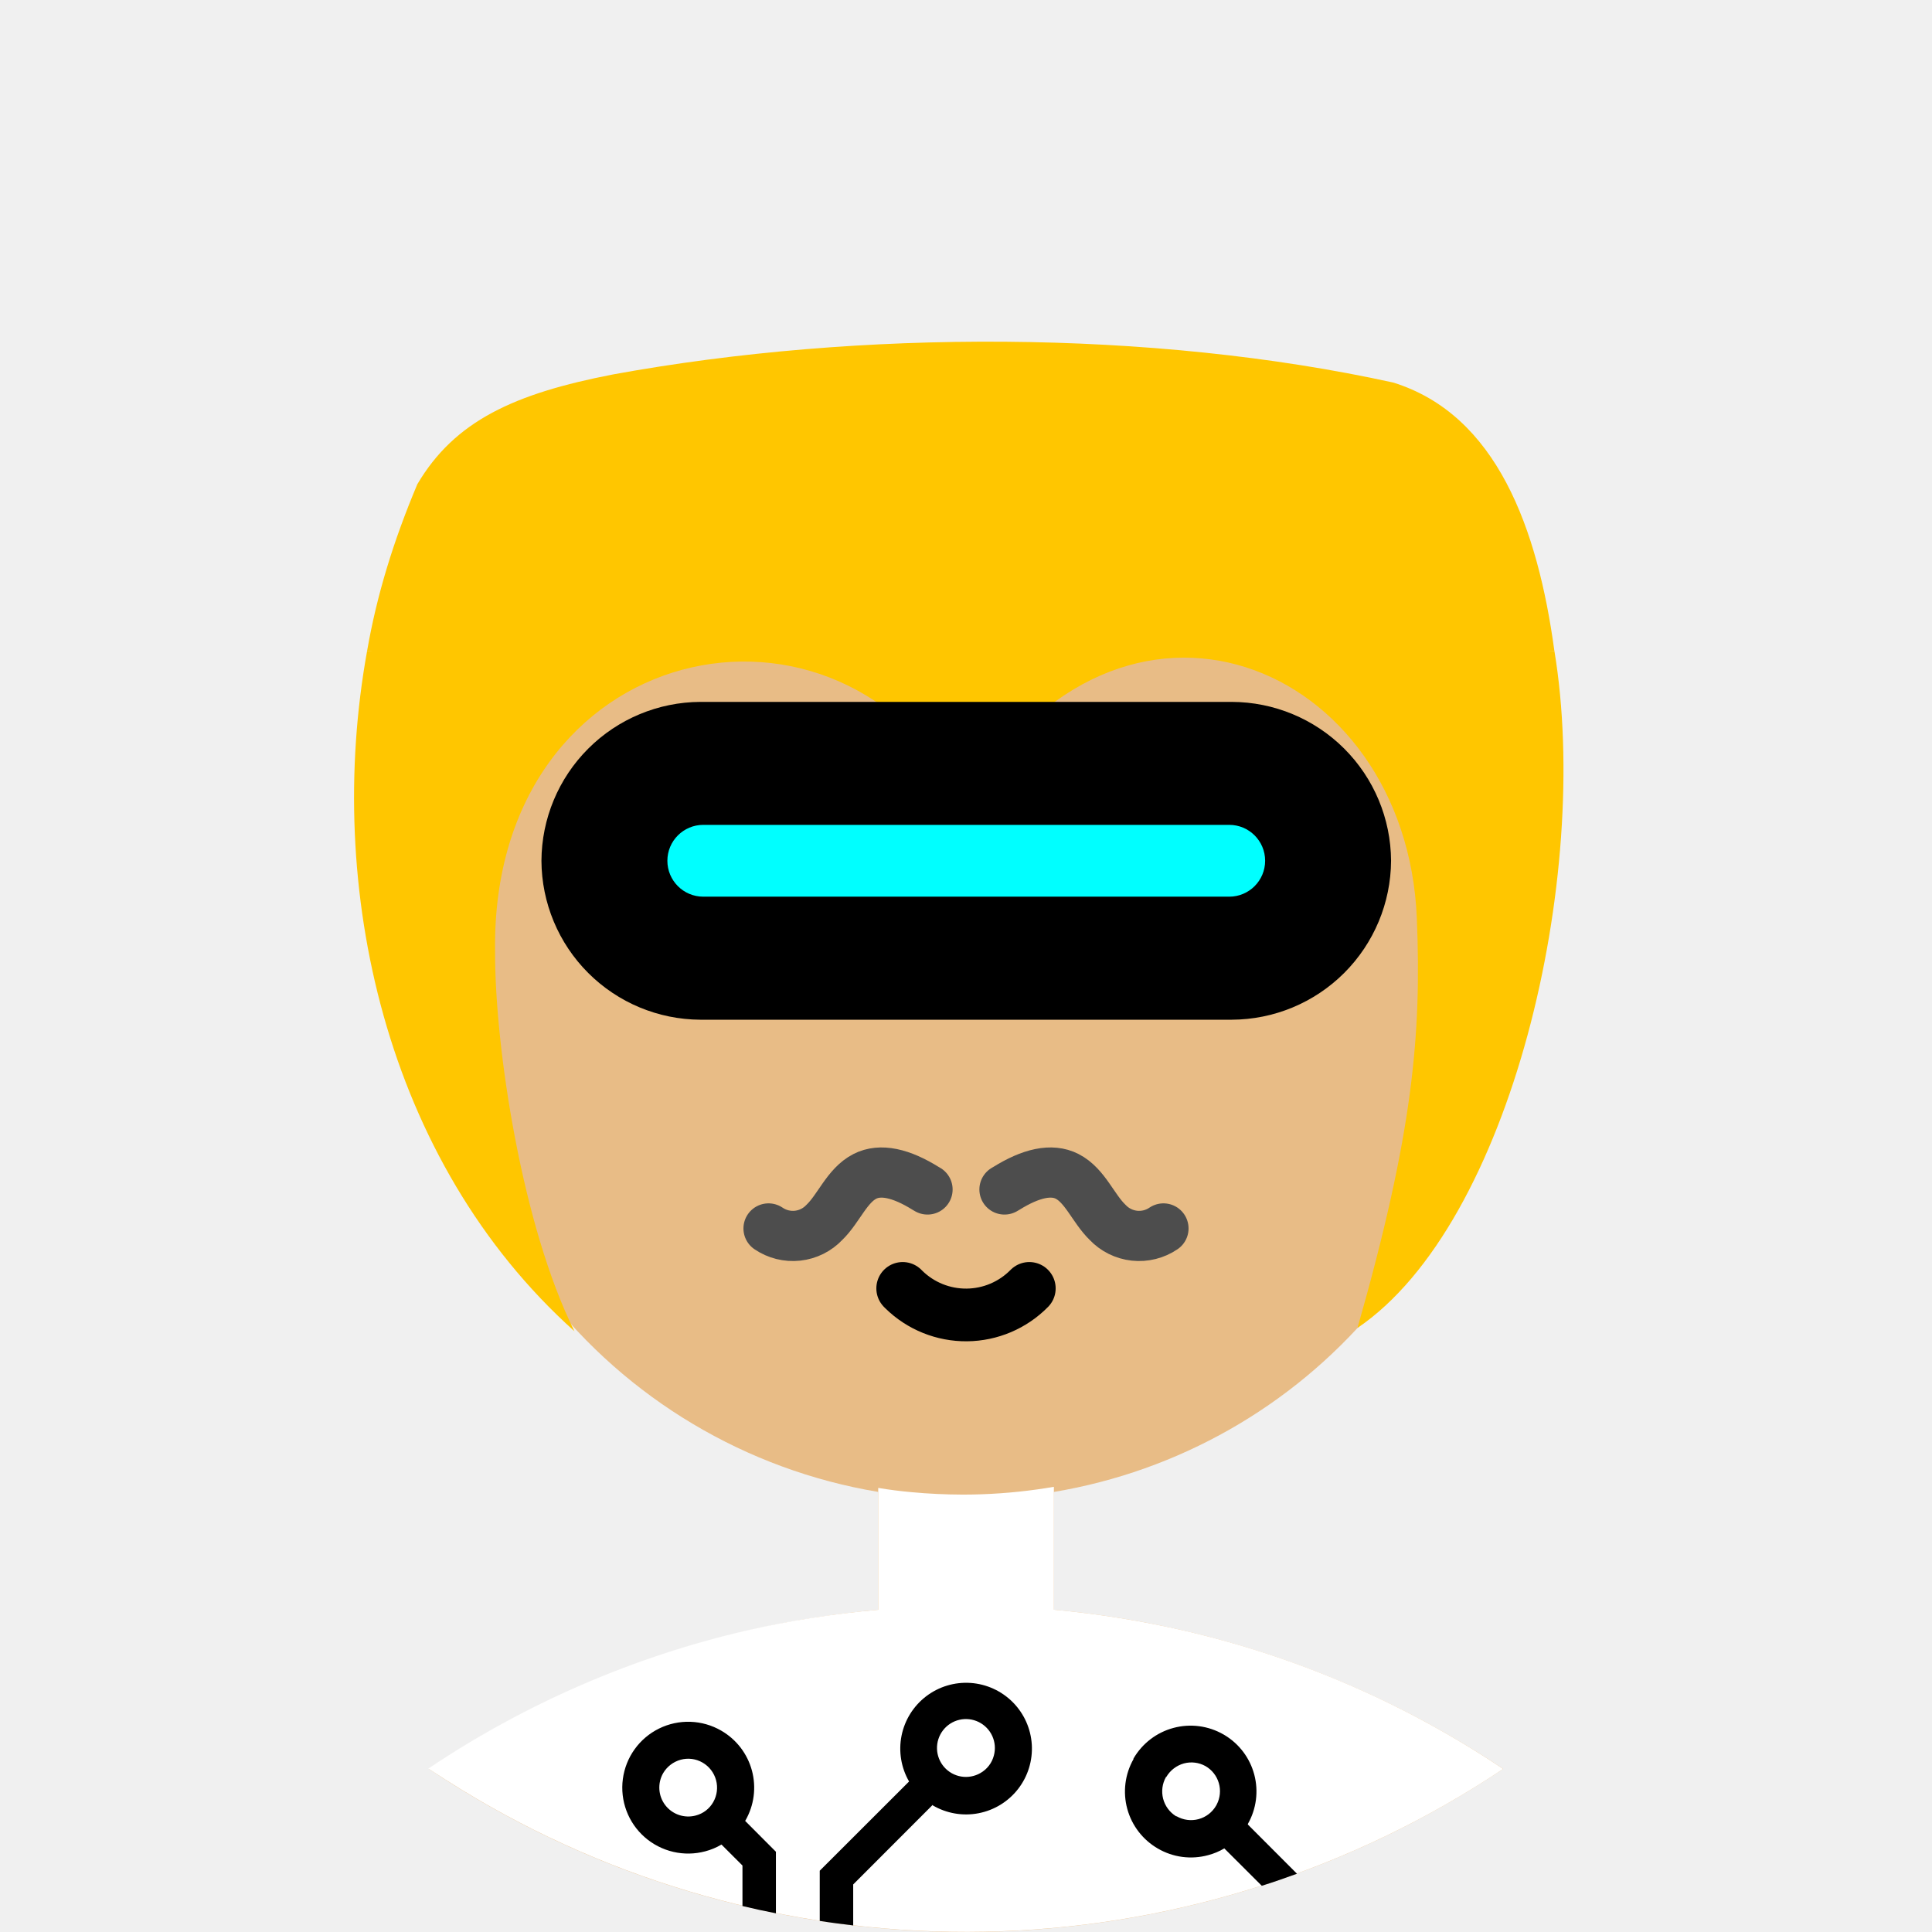
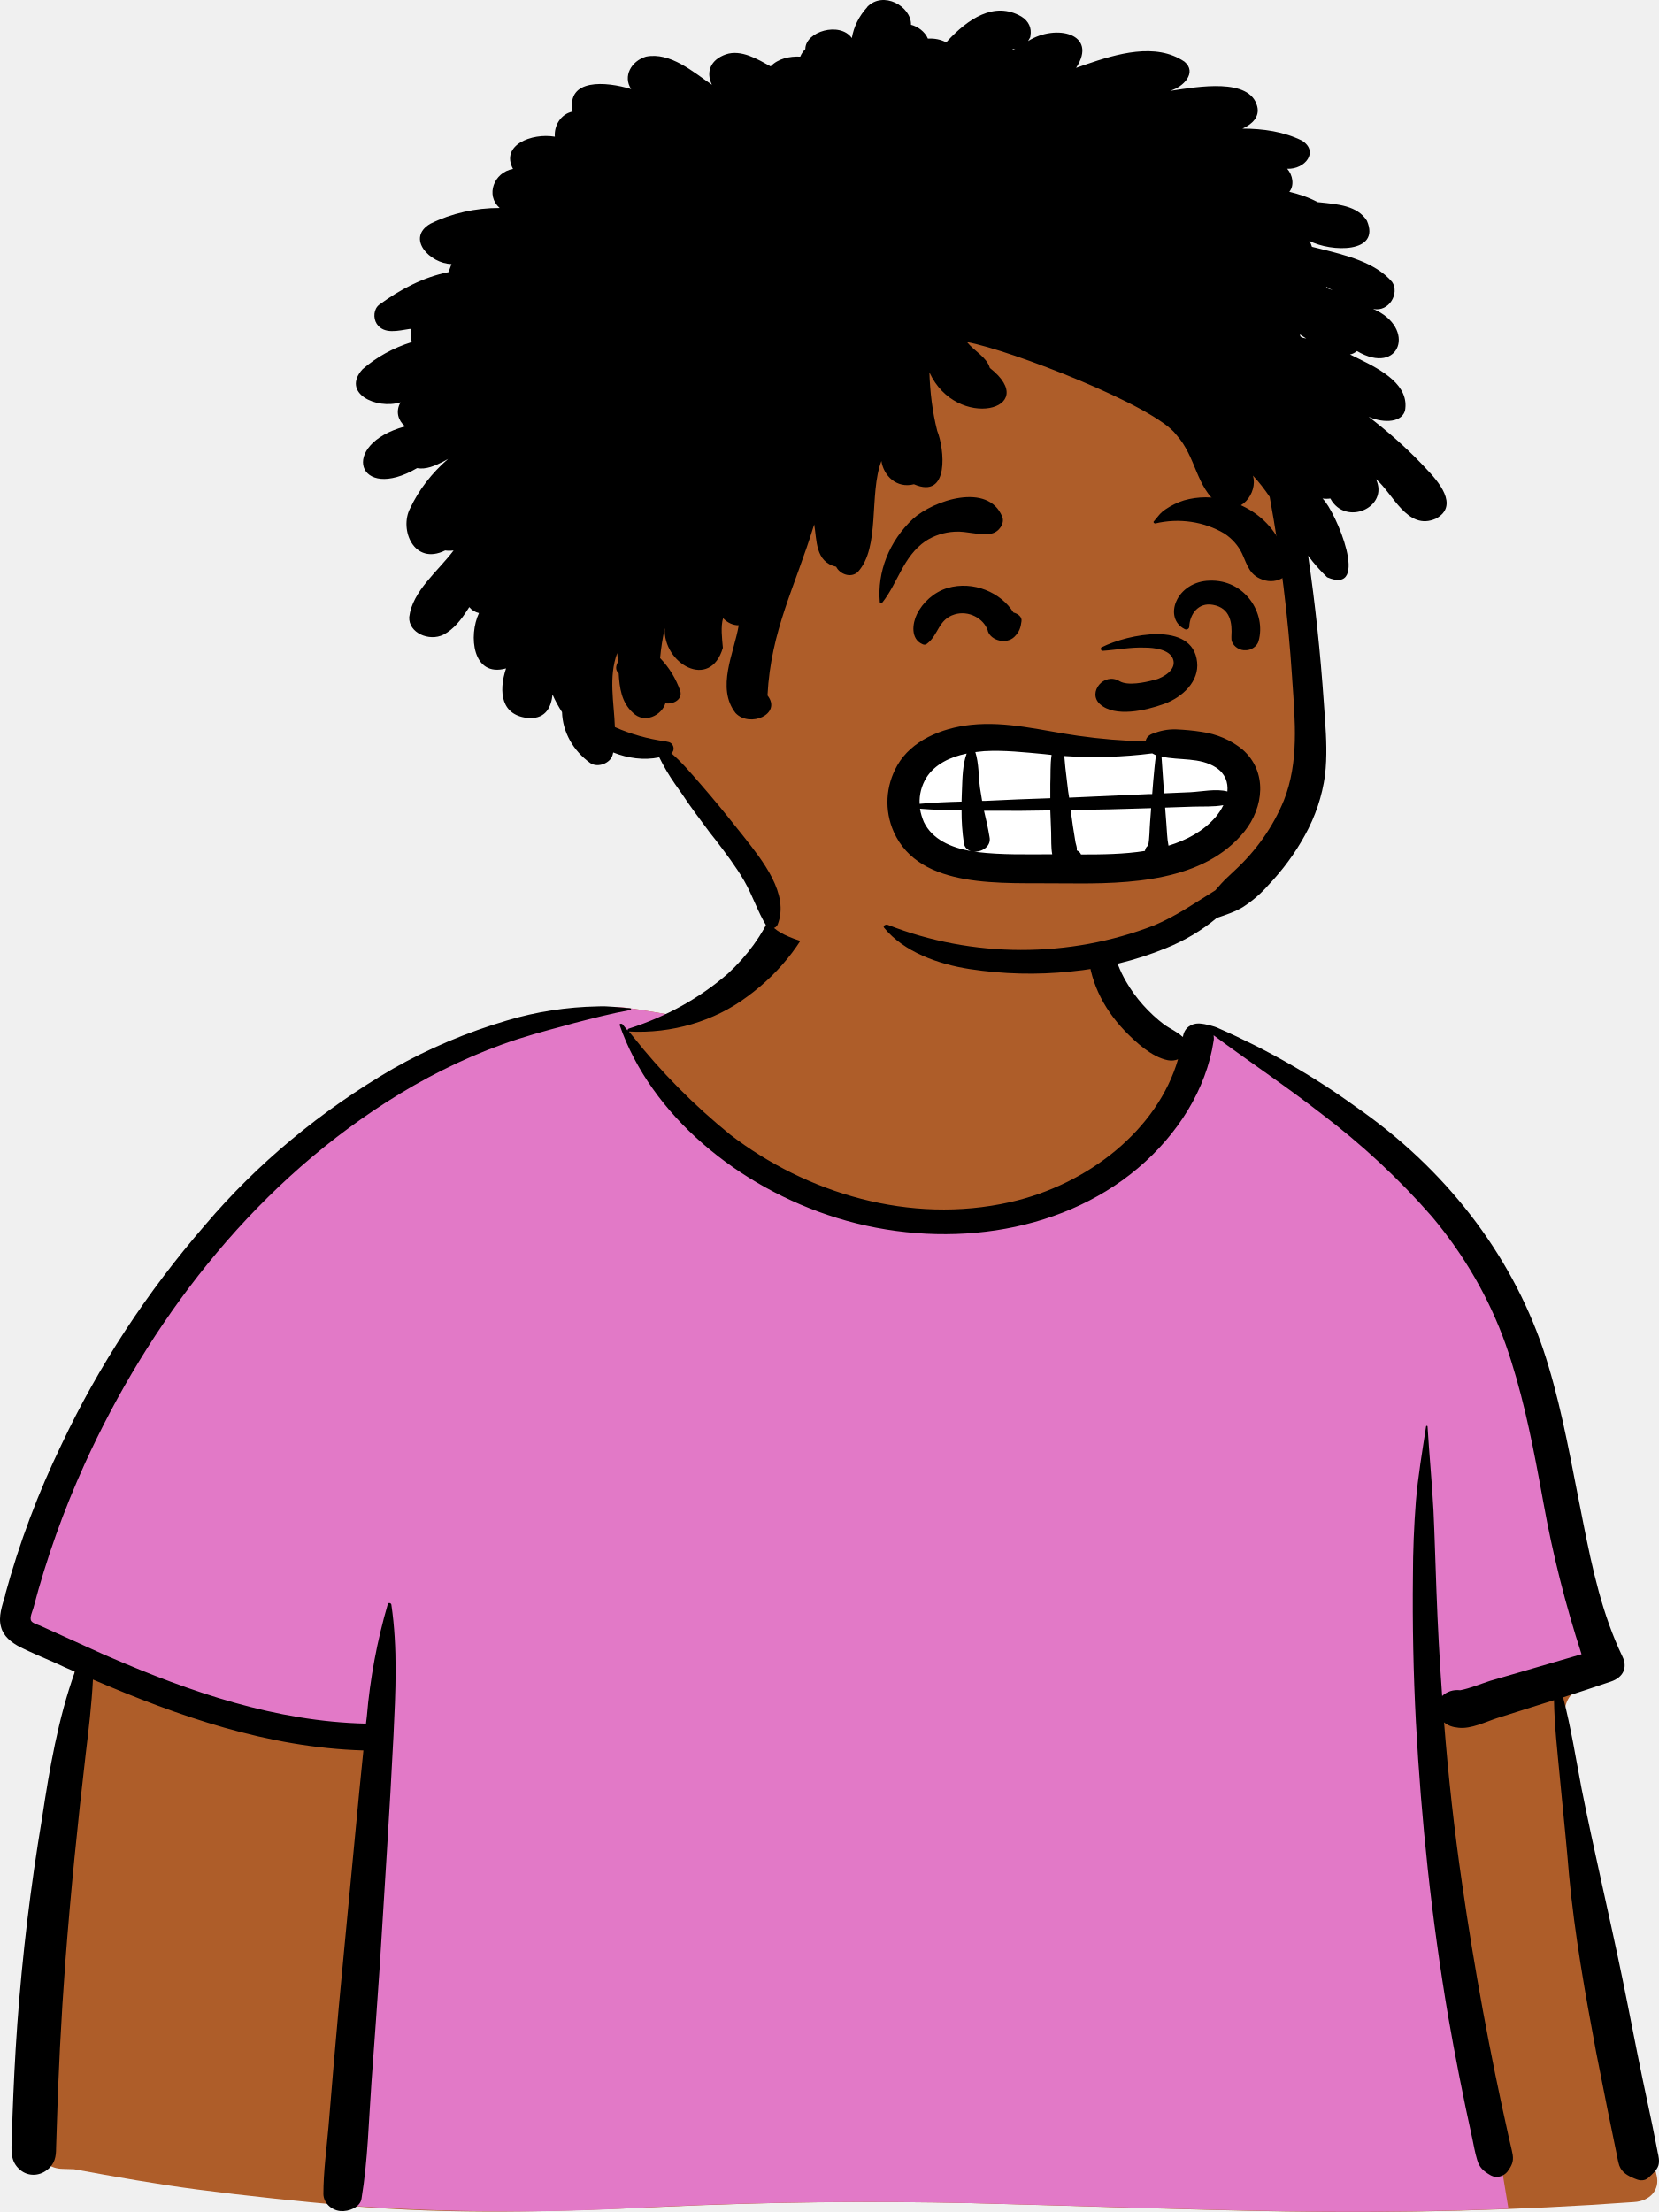
- <svg xmlns="http://www.w3.org/2000/svg" width="231" height="231" viewBox="0 0 231 231" fill="none">
-   <g clip-path="url(#clip0_252_27)">
-     <path d="M115.5 51.75C99.504 51.749 84.092 57.762 72.322 68.595C60.553 79.428 53.286 94.29 51.964 110.232C50.642 126.174 55.362 142.03 65.186 154.653C75.011 167.277 89.222 175.746 105 178.38V192.47C85.782 194.224 67.31 200.766 51.271 211.497C70.278 224.215 92.632 231.003 115.501 231.003C138.37 231.003 160.724 224.215 179.731 211.497C163.692 200.765 145.22 194.223 126.002 192.468V178.384C140.883 175.899 154.401 168.217 164.151 156.703C173.902 145.189 179.252 130.59 179.252 115.503C179.252 98.613 172.549 82.413 160.615 70.46C148.682 58.508 132.492 51.779 115.602 51.753C115.569 51.753 115.536 51.753 115.502 51.753L115.5 51.75Z" fill="#E8BC86" />
-     <path d="M141.74 195.003C155.268 198.151 168.113 203.724 179.652 211.453L179.722 211.503C178.552 212.293 177.362 213.053 176.162 213.793C157.989 224.999 137.067 230.95 115.717 230.987C94.367 231.024 73.424 225.146 55.212 214.003C53.879 213.183 52.545 212.337 51.212 211.463C62.774 203.704 75.651 198.113 89.214 194.963C94.414 193.772 99.69 192.94 105.005 192.473V177.903C106.325 178.123 107.655 178.293 109.005 178.413C111.005 178.603 113.005 178.693 115.125 178.703C118.096 178.702 121.063 178.495 124.006 178.083C124.676 177.993 125.346 177.883 126.006 177.773V192.463C131.304 192.954 136.563 193.803 141.747 195.003H141.74Z" fill="white" />
-     <path d="M79.292 212.004C78.951 212.596 78.793 213.276 78.838 213.959C78.883 214.641 79.129 215.294 79.545 215.837C79.962 216.379 80.529 216.786 81.176 217.006C81.824 217.226 82.522 217.25 83.182 217.074C83.623 216.96 84.036 216.759 84.397 216.483C84.757 216.206 85.059 215.859 85.282 215.464C85.735 214.667 85.855 213.724 85.615 212.84C85.375 211.956 84.796 211.202 84.002 210.744C83.61 210.516 83.176 210.369 82.726 210.31C82.277 210.252 81.82 210.284 81.382 210.404C80.504 210.646 79.755 211.219 79.292 212.004ZM139.414 212.464C138.967 213.251 138.843 214.181 139.068 215.058C139.294 215.935 139.852 216.69 140.624 217.164H140.684C141.479 217.62 142.422 217.743 143.307 217.505C144.192 217.267 144.946 216.687 145.404 215.894L145.474 215.764C145.888 214.972 145.979 214.051 145.729 213.194C145.48 212.337 144.908 211.609 144.134 211.164C143.349 210.726 142.423 210.611 141.554 210.844C140.672 211.088 139.919 211.665 139.454 212.454L139.414 212.464ZM149.215 218.164L155.075 224.034C153.685 224.534 152.285 225.034 150.865 225.474L146.384 221.004C145.779 221.363 145.126 221.636 144.444 221.814C143.442 222.087 142.395 222.157 141.365 222.022C140.335 221.886 139.342 221.547 138.444 221.024C136.646 219.987 135.33 218.282 134.783 216.28C134.237 214.278 134.503 212.14 135.524 210.334V210.264C136.572 208.455 138.294 207.136 140.313 206.596C142.332 206.056 144.483 206.339 146.294 207.384L146.414 207.454C148.173 208.509 149.45 210.211 149.971 212.196C150.492 214.18 150.217 216.289 149.204 218.074V218.144L149.215 218.164ZM111.514 215.804L102.013 225.314V230.214C100.663 230.054 99.333 229.884 98.013 229.674V223.674L98.593 223.094L108.693 213.004C107.738 211.348 107.419 209.401 107.794 207.527C108.17 205.653 109.215 203.98 110.733 202.819C112.252 201.659 114.141 201.091 116.048 201.221C117.955 201.352 119.749 202.172 121.096 203.528C122.443 204.884 123.25 206.684 123.367 208.592C123.484 210.499 122.903 212.384 121.732 213.895C120.561 215.405 118.88 216.438 117.003 216.8C115.127 217.163 113.182 216.83 111.533 215.864L111.514 215.804ZM118.834 209.894C119.041 209.12 118.974 208.299 118.643 207.57C118.312 206.841 117.739 206.249 117.021 205.895C116.303 205.541 115.484 205.447 114.705 205.629C113.925 205.811 113.233 206.258 112.746 206.893C112.258 207.529 112.007 208.313 112.033 209.113C112.06 209.913 112.363 210.68 112.891 211.281C113.42 211.883 114.14 212.283 114.93 212.413C115.72 212.542 116.531 212.394 117.224 211.994C117.62 211.77 117.966 211.469 118.243 211.108C118.519 210.747 118.72 210.334 118.834 209.894ZM89.093 217.714L92.183 220.814L92.773 221.404V228.764C91.433 228.504 90.093 228.214 88.773 227.894V223.054L86.263 220.544C85.657 220.903 85.004 221.176 84.323 221.354C83.07 221.689 81.755 221.711 80.492 221.416C79.23 221.122 78.059 220.52 77.085 219.665C76.11 218.81 75.362 217.728 74.906 216.514C74.45 215.301 74.3 213.993 74.471 212.708C74.641 211.423 75.125 210.2 75.881 209.147C76.637 208.094 77.641 207.243 78.805 206.671C79.968 206.099 81.255 205.823 82.55 205.867C83.846 205.911 85.111 206.274 86.233 206.924C87.128 207.44 87.914 208.127 88.544 208.946C89.174 209.766 89.636 210.702 89.905 211.7C90.173 212.698 90.242 213.74 90.108 214.765C89.974 215.79 89.639 216.778 89.123 217.674L89.093 217.714Z" fill="black" />
-     <path d="M43.891 77.837C38.779 106.074 46.026 138.841 68.683 159.169C62.447 146.666 59.147 125.221 59.194 113.711C58.692 76.238 100.633 67.376 115.343 96.097C134.143 64.897 168.168 79.225 169.405 109.811C169.966 123.655 168.97 135.409 162.309 158.777C180.681 146.307 190.321 104.818 185.854 77.836C138.368 75.581 91.023 75.263 43.894 77.836L43.891 77.837Z" fill="#FFC600" />
-     <path d="M73.292 44.771C61.504 47.052 54.369 50.315 49.898 57.897C47.049 64.655 45.052 71.135 43.891 77.836H185.851C183.873 63.26 178.983 49.588 166.574 45.738C137.74 39.407 102.8 39.382 73.289 44.77L73.292 44.771Z" fill="#FFC600" />
-     <path d="M83.739 83.922H147.272C152.312 83.935 157.142 85.939 160.711 89.498C164.279 93.057 166.296 97.882 166.323 102.922C166.294 107.961 164.276 112.784 160.708 116.343C157.14 119.901 152.311 121.906 147.272 121.922H83.739C78.707 121.898 73.888 119.889 70.329 116.331C66.771 112.773 64.761 107.954 64.738 102.922C64.761 97.89 66.771 93.071 70.329 89.513C73.888 85.955 78.707 83.945 83.739 83.922Z" fill="black" />
-     <path d="M146.973 98.625H84.088C81.717 98.625 79.795 100.547 79.795 102.918V102.918C79.795 105.289 81.717 107.211 84.088 107.211H146.973C149.344 107.211 151.266 105.289 151.266 102.918V102.918C151.266 100.547 149.344 98.625 146.973 98.625Z" fill="#00FFFF" />
-     <path d="M123.07 154.047C121.099 156.054 118.412 157.196 115.599 157.222C112.786 157.249 110.078 156.157 108.07 154.187L107.93 154.047" stroke="black" stroke-width="6.3" stroke-linecap="round" stroke-linejoin="round" />
-     <path d="M120.1 142.22L120.29 142.11C123.29 140.24 125.74 139.71 127.59 140.65C129.74 141.75 130.71 144.49 132.43 146.15C133.275 147.046 134.412 147.612 135.636 147.746C136.86 147.879 138.092 147.573 139.11 146.88M110.9 142.22L110.71 142.11C107.71 140.24 105.26 139.71 103.41 140.65C101.26 141.75 100.29 144.49 98.57 146.15C97.725 147.046 96.589 147.612 95.365 147.746C94.14 147.879 92.909 147.573 91.89 146.88" stroke="#4D4D4D" stroke-width="6" stroke-linecap="round" stroke-linejoin="round" />
-   </g>
-   <defs>
-     <clipPath id="clip0_252_27">
-       <rect width="231" height="231" fill="white" />
-     </clipPath>
-   </defs>
+ <svg xmlns="http://www.w3.org/2000/svg" width="150" height="200" viewBox="0 0 150 200" fill="none">
+   <path fill-rule="evenodd" clip-rule="evenodd" d="M144.643 173.987C143.507 168.298 142.511 162.588 141.655 156.86C141.464 155.554 141.176 154.079 142.172 153.129C143.57 151.772 144.853 150.619 145.007 148.686C145.16 146.872 144.47 144.888 144.049 143.124C143.116 139.428 142.011 135.767 140.736 132.152C139.472 128.472 138.074 124.826 136.657 121.197C135.335 117.806 134.071 114.363 132.348 111.107C129.092 104.918 123.538 100.339 116.721 97.27C114.997 96.507 111.55 93.793 109.769 93.2C108.141 92.623 108.141 94.268 106.532 93.641C105.249 93.149 104.043 92.504 103.334 91.402C102.568 90.215 100.595 88.536 100.289 87.163C99.657 84.212 100.346 81.702 97.991 79.481C95.823 77.536 93.104 76.142 90.12 75.445C83.666 73.868 75.086 74.97 71.199 80.278C69.341 82.805 68.709 85.874 66.181 87.926C63.998 89.74 64.496 90.978 61.661 91.894C61.489 91.945 57.142 91.131 56.989 91.182C53.886 90.588 50.918 92.233 48.083 93.183C43.849 94.615 39.803 96.451 36.018 98.66C28.413 103.146 21.777 108.804 16.427 115.364C9.678 123.581 4.716 132.84 1.796 142.666C1.47 143.751 1.125 144.871 1.508 145.956C1.834 146.855 2.542 147.516 3.385 148.059C4.534 148.788 6.832 149.246 6.775 150.721C6.756 151.84 6.315 153.01 6.104 154.113C5.856 155.418 5.664 156.741 5.453 158.047C4.534 164.05 3.806 170.087 3.481 176.124C3.059 182.109 3.027 188.111 3.385 194.1C3.404 194.49 3.538 194.863 3.768 195.151C3.577 195.219 3.538 195.558 3.787 195.609L4.304 195.694C4.692 195.951 5.161 196.093 5.645 196.101L6.698 196.134C10.394 196.813 14.091 197.474 17.825 197.966C22.383 198.559 26.941 199.034 31.518 199.441C40.94 200.255 50.286 199.984 59.689 199.543C69.09 199.103 78.507 198.99 87.918 199.204C97.34 199.441 106.762 199.797 116.184 199.95C126.717 200.12 137.25 199.865 147.745 199.102C149.181 199.017 150.082 198 149.794 196.728C148.09 189.148 146.156 181.618 144.624 174.004L144.643 173.987Z" fill="#AE5D29" />
+   <path fill-rule="evenodd" clip-rule="evenodd" d="M48.064 93.183L48.294 93.115C51.071 92.148 53.963 90.605 56.989 91.182C57.084 91.148 59.057 91.504 60.417 91.724L59.133 92.911L56.874 93.267C64.668 104.646 73.88 110.344 84.509 110.344C95.137 110.344 103.219 104.646 108.715 93.267L109.481 93.098C109.558 93.098 109.673 93.132 109.769 93.166C111.55 93.776 115.016 96.49 116.721 97.253C123.538 100.305 129.073 104.884 132.348 111.09C134.014 114.244 135.259 117.534 136.523 120.841L136.657 121.18C138.074 124.809 139.472 128.472 140.736 132.135C141.942 135.595 143.034 139.088 143.915 142.615L144.049 143.107C144.47 144.871 145.16 146.838 145.007 148.669C144.949 149.301 144.754 149.917 144.432 150.484L129.035 155.401L136.389 199.713C129.667 199.967 122.925 200.052 116.184 199.933C106.762 199.78 97.34 199.424 87.917 199.204C78.782 199 69.667 199.085 60.532 199.492L58.233 199.594C49.336 200.119 40.406 200.063 31.518 199.424L30.924 199.373V192.878L34.046 156.775L18.151 154.13L2.581 147.431C2.092 147.018 1.723 146.506 1.508 145.939C1.144 144.921 1.413 143.904 1.7 142.886L1.796 142.666C4.758 132.853 9.717 123.601 16.427 115.364C21.77 108.799 28.399 103.136 35.999 98.643C39.791 96.439 43.832 94.59 48.064 93.166V93.183Z" fill="#E279C7" />
+   <path fill-rule="evenodd" clip-rule="evenodd" d="M54.039 90.995C55.016 90.944 56.012 91.097 56.989 91.165C57.065 91.182 57.104 91.3 56.989 91.317C55.265 91.639 53.541 92.08 51.837 92.521L51.109 92.725C49.194 93.234 47.317 93.742 45.441 94.421C41.725 95.76 38.202 97.558 34.946 99.644C22.44 107.648 13.401 119.773 7.675 132.322C5.748 136.562 4.192 140.928 3.021 145.379C2.945 145.651 2.638 146.295 2.83 146.566C2.964 146.787 3.519 146.922 3.787 147.058L4.649 147.448L9.475 149.636L9.916 149.822C17.193 152.976 24.93 155.656 33.088 155.842L33.165 155.215C33.454 151.78 34.089 148.375 35.061 145.04C35.118 144.87 35.367 144.938 35.386 145.091C35.961 149.008 35.769 152.959 35.578 156.911C35.233 163.863 34.754 170.85 34.333 177.82C34.103 181.313 33.835 184.773 33.586 188.283C33.337 191.759 33.261 195.337 32.686 198.797C32.571 199.577 31.537 199.984 30.771 199.916C29.928 199.831 29.258 199.153 29.239 198.39C29.239 196.372 29.526 194.32 29.698 192.319L30.177 186.587C30.771 179.617 31.48 172.648 32.131 165.678C32.361 163.207 32.603 160.736 32.858 158.267C24.202 158.013 16.12 155.164 8.403 151.857C8.288 154.096 8.02 156.351 7.752 158.573C7.024 164.813 6.392 171.054 5.913 177.311C5.523 182.546 5.255 187.787 5.109 193.031L5.07 194.218C5.07 194.964 4.975 195.66 4.247 196.202C3.538 196.762 2.542 196.796 1.834 196.202C0.876 195.422 1.03 194.354 1.068 193.302C1.14 190.633 1.255 187.965 1.413 185.298C1.791 179.087 2.462 172.892 3.423 166.729L3.806 164.355C4.477 159.946 5.243 155.418 6.775 151.145C6.181 150.891 5.587 150.636 4.994 150.348C3.94 149.89 2.849 149.432 1.815 148.923C1.01 148.499 0.302 147.94 0.091 147.092C-0.177 146.159 0.206 145.142 0.474 144.226V144.158C1.74 139.518 3.444 134.98 5.568 130.592C8.909 123.509 13.274 116.839 18.553 110.751C23.251 105.209 28.998 100.43 35.54 96.625C38.755 94.797 42.216 93.333 45.843 92.267C48.486 91.475 51.25 91.046 54.039 90.995ZM71.294 79.803C72.444 78.701 74.761 79.837 74.205 81.295C73.018 84.749 70.707 87.817 67.56 90.113C64.585 92.337 60.761 93.466 56.874 93.267L57.199 93.674C59.767 96.924 62.727 99.915 66.028 102.594C72.922 107.885 82.268 110.734 91.307 108.699C98.412 107.105 104.675 102.119 106.513 95.777C106.264 95.879 105.939 95.93 105.594 95.862C104.119 95.574 102.664 94.2 101.706 93.217C100.691 92.148 99.887 91.012 99.293 89.706C98.221 87.332 97.876 84.263 99.351 81.957C99.542 81.668 99.925 81.838 99.983 82.126L100.04 82.55C100.327 84.704 100.672 86.79 101.821 88.757C102.684 90.251 103.868 91.582 105.307 92.674C105.804 93.013 106.417 93.284 106.858 93.691L106.954 93.759C107.068 92.911 107.739 92.521 108.409 92.538C109.041 92.572 109.807 92.81 110.094 92.928L110.113 92.945C114.561 94.892 118.744 97.282 122.581 100.068C130.635 105.641 136.547 113.281 139.51 121.943C140.947 126.234 141.77 130.66 142.632 135.069L143.168 137.782C143.972 141.835 144.872 145.99 146.692 149.771C147.171 150.738 146.807 151.654 145.639 152.044C144.207 152.529 142.77 153.004 141.33 153.468C142.038 156.181 142.479 158.98 142.996 161.693C144.145 167.475 145.524 173.224 146.711 178.99C147.324 181.958 147.879 184.925 148.492 187.859L149.392 192.132L149.852 194.439L149.871 194.557C149.967 194.964 150.062 195.388 149.947 195.795C149.794 196.253 149.392 196.575 149.028 196.914C148.722 197.186 148.301 197.186 147.937 197.033L147.803 196.982C147.151 196.711 146.654 196.44 146.405 195.795C146.27 195.371 146.213 194.913 146.117 194.489C145.602 192.028 145.104 189.563 144.624 187.096L144.317 185.553C143.321 180.228 142.364 174.886 141.866 169.527C141.674 167.153 141.425 164.762 141.195 162.371L141.023 160.591C140.812 158.335 140.544 156.012 140.506 153.723L139.644 153.994L135.393 155.334C134.339 155.673 132.999 156.351 131.869 156.215C131.314 156.164 130.911 156.012 130.567 155.724C130.95 160.607 131.486 165.457 132.195 170.307C133.299 177.979 134.704 185.615 136.408 193.201C136.523 193.743 136.676 194.286 136.772 194.829C136.867 195.456 136.676 195.829 136.293 196.355C135.967 196.762 135.335 196.982 134.799 196.694C134.11 196.304 133.746 195.965 133.554 195.27C133.363 194.642 133.248 193.981 133.114 193.336C132.303 189.664 131.575 185.978 130.931 182.28C129.437 173.462 128.498 164.576 128.02 155.69C127.791 151.295 127.702 146.895 127.752 142.496C127.752 140.241 127.847 137.986 128.02 135.73C128.211 133.458 128.594 131.236 128.939 128.981C128.939 128.896 129.073 128.896 129.073 128.981C129.226 131.508 129.475 134.034 129.609 136.561C129.724 138.986 129.782 141.394 129.877 143.819C129.992 146.99 130.165 150.178 130.394 153.349C130.596 153.15 130.85 152.998 131.134 152.906C131.418 152.814 131.723 152.786 132.022 152.824C132.922 152.654 133.88 152.247 134.722 151.976L137.94 151.043L142.996 149.568C141.533 145.067 140.382 140.491 139.549 135.866L139.165 133.78C138.399 129.676 137.538 125.555 136.14 121.57C134.664 117.412 132.411 113.503 129.475 110.005C126.485 106.579 123.103 103.437 119.383 100.627C116.242 98.185 112.929 95.981 109.73 93.607C109.75 93.759 109.769 93.946 109.73 94.115C109.06 98.507 106.475 102.594 102.874 105.63C95.654 111.735 84.949 112.99 75.68 110.124C66.737 107.359 58.827 100.797 56.031 92.691C55.974 92.555 56.184 92.521 56.28 92.606L56.74 93.166C56.74 93.098 56.778 93.013 56.874 92.996C60.216 91.933 63.26 90.244 65.798 88.044C67.568 86.421 68.954 84.501 69.877 82.397L69.954 82.228C70.279 81.38 70.567 80.498 71.294 79.82V79.803Z" fill="black" />
+   <path fill-rule="evenodd" clip-rule="evenodd" d="M85.694 15.142C96.549 15.142 107.786 22.604 111.761 27.352C116.347 32.863 119.978 59.301 118.277 68.271C116.577 77.259 108.13 87.027 93.434 87.027C78.776 87.027 69.832 85.416 69.488 83.093C69.106 80.752 59.799 67.796 59.799 67.796C59.799 67.796 50.263 65.422 50.244 59.724C50.187 54.044 55.346 51.975 55.346 51.975C55.346 51.975 53.512 29.539 58.117 23.706C62.761 17.855 74.858 15.142 85.694 15.142Z" fill="#AE5D29" />
+   <path fill-rule="evenodd" clip-rule="evenodd" d="M78.394 0.643C79.846 -0.883 82.407 0.575 82.369 2.237C82.942 2.373 83.63 2.847 83.897 3.492C84.471 3.458 85.044 3.56 85.56 3.831L85.675 3.695C87.49 1.745 89.879 0.066 92.344 1.491C93.013 1.898 93.3 2.542 93.166 3.237V3.288L93.204 3.085L93.147 3.373L92.956 3.712C95.478 2.118 99.32 3.051 97.294 6.137L98.116 5.849C100.982 4.865 104.499 3.814 107.098 5.578C108.263 6.561 106.983 7.884 105.798 8.206L105.989 8.189C108.283 7.85 113.003 7.002 113.672 9.614C113.92 10.563 113.213 11.242 112.334 11.632C114.207 11.632 116.08 11.903 117.723 12.717C119.271 13.7 118.01 15.329 116.385 15.261C116.882 15.82 117.054 16.753 116.577 17.346C117.494 17.567 118.354 17.855 119.137 18.279L119.348 18.296C120.934 18.466 122.73 18.584 123.59 19.958C124.871 22.926 120.341 22.807 118.373 21.773C118.488 21.942 118.564 22.112 118.621 22.315L119.252 22.468C121.641 23.061 124.335 23.706 125.864 25.486C126.571 26.504 125.597 28.25 124.144 27.928C128.119 29.624 126.59 34.05 122.692 31.744C122.501 31.896 122.291 32.015 122.061 32.049L122.883 32.456C124.966 33.474 127.47 34.847 127.03 37.153C126.629 38.374 124.737 38.154 123.743 37.679C125.444 38.985 127.03 40.375 128.482 41.885L128.884 42.309C130.03 43.496 131.98 45.717 129.839 46.887C127.24 48.057 125.922 44.564 124.412 43.326C125.616 45.87 121.66 47.633 120.284 45.073C120.055 45.107 119.806 45.107 119.577 45.073C120.781 46.209 123.991 53.891 119.997 52.195C119.362 51.59 118.787 50.938 118.277 50.245C118.927 54.654 119.386 59.063 119.692 63.472L119.806 65.083C119.921 66.745 119.997 68.407 119.806 70.069C119.55 71.974 118.93 73.826 117.972 75.546C117.088 77.153 115.984 78.656 114.685 80.023C114.03 80.777 113.257 81.445 112.391 82.007C111.665 82.448 110.824 82.719 110.022 82.991C108.662 84.127 107.099 85.056 105.397 85.738C102.679 86.85 99.774 87.56 96.797 87.841C93.739 88.163 90.682 88.078 87.681 87.62C84.815 87.179 81.719 86.06 79.942 83.889C79.789 83.72 80.075 83.55 80.266 83.618C84.057 85.108 88.155 85.882 92.3 85.891C96.445 85.899 100.548 85.143 104.346 83.669C106.371 82.821 108.072 81.617 109.888 80.498C110.232 80.091 110.595 79.684 110.996 79.311L111.627 78.717C113.594 76.902 115.111 74.742 116.08 72.375C117.456 68.916 117.093 65.151 116.844 61.539L116.825 61.234C116.468 55.768 115.792 50.323 114.799 44.92C114.341 44.242 113.844 43.597 113.29 43.004C113.748 44.547 112.181 46.701 110.27 45.683C108.091 44.021 108.187 41.342 106.352 39.307C104.46 36.712 91.351 31.642 87.433 30.93C88.083 31.744 89.229 32.303 89.497 33.27C94.275 37.018 86.477 39.036 84.031 33.66C84.089 35.441 84.299 37.221 84.738 38.951C85.388 40.562 85.885 45.191 82.636 43.784C81.069 44.191 79.884 43.004 79.693 41.681C78.546 44.683 79.617 49.499 77.553 51.72C76.922 52.297 75.928 51.907 75.603 51.245C73.692 50.804 73.864 48.821 73.616 47.413C71.896 53.06 69.698 56.977 69.393 62.879C70.73 64.574 67.787 65.829 66.507 64.473C64.73 62.183 66.373 59.046 66.793 56.536C66.278 56.536 65.781 56.316 65.379 55.892C65.15 56.672 65.284 57.706 65.36 58.571C64.214 62.489 59.914 59.979 60.105 56.791C59.914 57.69 59.761 58.605 59.684 59.504C60.506 60.352 61.118 61.369 61.5 62.455C61.748 63.235 60.869 63.709 60.162 63.591C59.818 64.693 58.251 65.473 57.219 64.439C56.187 63.506 56.015 62.183 55.939 60.878C55.86 60.81 55.799 60.728 55.76 60.637C55.72 60.546 55.703 60.449 55.709 60.352C55.723 60.173 55.782 59.999 55.881 59.843L55.805 59.046C55.002 61.234 55.518 63.506 55.595 65.745C57.04 66.38 58.587 66.815 60.181 67.033L60.411 67.084C60.907 67.169 61.08 67.83 60.697 68.102C61.691 68.95 62.551 70.001 63.373 70.934C64.481 72.206 65.551 73.511 66.583 74.817L67.195 75.58C68.953 77.819 71.399 80.837 70.31 83.601C70.157 83.974 69.545 84.11 69.297 83.72C68.494 82.414 68.055 80.973 67.29 79.65C66.545 78.361 65.628 77.157 64.71 75.953L64.175 75.275C63.296 74.088 62.417 72.935 61.614 71.714L61.041 70.9C60.497 70.124 60.017 69.313 59.608 68.475C58.213 68.763 56.761 68.559 55.442 68.034L55.423 68.119L55.385 68.271C55.193 68.984 54.085 69.458 53.378 69C52.602 68.441 51.971 67.739 51.529 66.943C51.087 66.147 50.844 65.275 50.817 64.388C50.492 63.879 50.186 63.337 49.957 62.794C49.842 63.896 49.384 64.964 47.874 64.93C45.313 64.761 45.046 62.59 45.753 60.437C42.695 61.285 42.351 57.435 43.307 55.434C42.952 55.348 42.642 55.156 42.428 54.891L42.275 55.129C41.701 56.028 41.013 56.909 40.096 57.384C38.797 58.029 36.924 57.215 37 55.79C37.287 53.433 39.599 51.652 41.013 49.77C40.746 49.804 40.497 49.804 40.249 49.77C37.421 51.161 36.083 47.871 37.077 45.971C37.87 44.288 39.04 42.765 40.517 41.495L40.115 41.715C39.351 42.105 38.529 42.478 37.707 42.326C32.356 45.463 30.579 40.206 36.599 38.561V38.527C36.006 38.018 35.739 37.204 36.217 36.373C34 37.052 30.846 35.525 32.777 33.389C34.039 32.288 35.559 31.449 37.23 30.93C37.134 30.54 37.115 30.15 37.153 29.743H37.038C36.006 29.895 34.707 30.268 34.057 29.268C33.732 28.759 33.77 27.928 34.306 27.538C36.159 26.182 38.261 25.062 40.555 24.605L40.822 23.875C38.873 23.841 36.675 21.535 38.911 20.229C40.829 19.286 42.987 18.796 45.179 18.805C43.88 17.669 44.644 15.583 46.383 15.278C45.237 13.124 48.065 12.005 50.167 12.361C50.091 11.394 50.664 10.326 51.773 10.088C51.199 7.07 54.792 7.358 57.066 8.054C56.302 6.9 57.066 5.527 58.404 5.12C60.602 4.679 62.704 6.527 64.367 7.663C63.793 6.476 64.271 5.391 65.628 4.916C67.023 4.441 68.533 5.374 69.679 6.002C70.329 5.306 71.399 5.069 72.355 5.12C72.469 4.848 72.622 4.628 72.813 4.441C72.813 2.83 75.948 1.932 77.018 3.441C77.19 2.414 77.672 1.447 78.413 0.643H78.394ZM117.532 30.235L117.57 30.404L117.704 30.523L118.105 30.608L117.532 30.235ZM119.959 25.944L119.902 25.995V26.029L120.246 26.148L120.418 26.215L120.475 26.233C120.284 26.148 120.131 26.046 119.959 25.944ZM91.79 4.408L91.675 4.425L91.58 4.441L91.408 4.56H91.561L91.79 4.391V4.408Z" fill="black" />
+   <path fill-rule="evenodd" clip-rule="evenodd" d="M85.064 67.457C87.171 66.338 94.965 67.152 101.112 67.457C105.996 67.695 109.481 67.22 110.592 67.881C113.101 69.39 111.894 76.648 107.528 77.649C103.2 78.632 87.113 80.023 84.355 77.649C81.559 75.275 81.31 69.458 85.064 67.457Z" fill="white" />
+   <path fill-rule="evenodd" clip-rule="evenodd" d="M87.764 65.541C91.058 65.185 94.237 66.067 97.455 66.525C99.482 66.817 101.53 66.987 103.583 67.033C103.621 66.762 103.774 66.525 104.157 66.355C104.924 66.067 105.517 65.931 106.341 65.948C107.107 65.982 107.873 66.05 108.62 66.168C110.009 66.361 111.303 66.916 112.335 67.762C114.633 69.763 114.269 73.002 112.507 75.19C108.83 79.718 102.147 79.938 96.421 79.87H95.884C90.656 79.786 83.187 80.481 80.812 75.224C80.383 74.254 80.191 73.215 80.247 72.175C80.303 71.134 80.607 70.116 81.138 69.187C82.402 66.982 85.083 65.829 87.764 65.541ZM104.081 73.07H104.043C101.63 73.155 99.216 73.206 96.803 73.24C96.931 74.22 97.078 75.198 97.244 76.174C97.282 76.36 97.397 76.648 97.359 76.818V76.886C97.448 76.922 97.528 76.974 97.593 77.038C97.659 77.102 97.71 77.177 97.742 77.259C99.619 77.259 101.63 77.242 103.526 76.937V76.903C103.564 76.682 103.679 76.547 103.813 76.445C103.947 75.767 103.928 75.02 103.985 74.342L104.081 73.07ZM94.965 73.274C93.241 73.308 91.518 73.325 89.775 73.308H88.971C89.162 74.088 89.335 74.868 89.469 75.682C89.641 76.496 88.818 77.038 88.09 77.004L88.339 77.038C90.56 77.31 92.878 77.242 95.137 77.242C95.022 76.615 95.061 75.885 95.042 75.376V75.292L94.965 73.274ZM83.187 73.138C83.245 73.545 83.379 73.952 83.532 74.325C84.298 75.902 85.983 76.631 87.783 76.954C87.458 76.852 87.209 76.615 87.151 76.241C87.004 75.252 86.933 74.255 86.941 73.257C85.677 73.257 84.432 73.223 83.187 73.121V73.138ZM110.611 72.799C109.711 72.969 108.696 72.901 107.815 72.935L105.345 73.019L105.46 74.512C105.517 75.139 105.517 75.817 105.651 76.462C107.317 75.953 108.792 75.156 109.903 73.884C110.171 73.562 110.42 73.206 110.611 72.799ZM87.4 68.135C85.907 68.441 84.528 69.102 83.762 70.306C83.319 71.034 83.107 71.854 83.149 72.68C84.394 72.561 85.677 72.511 86.941 72.477L86.96 71.866L86.979 71.358C87.017 70.357 87.037 69.119 87.4 68.135ZM95.061 68.254L94.429 68.186C92.609 68.017 90.79 67.813 88.99 67.915L88.186 68C88.511 69.017 88.473 70.221 88.607 71.239L88.798 72.409H89.124C91.058 72.307 93.012 72.239 94.965 72.171V70.883C95.003 70.069 94.946 69.136 95.08 68.271L95.061 68.254ZM104.177 68.118C101.545 68.454 98.88 68.533 96.229 68.356L96.325 69.407L96.574 71.51L96.669 72.121L103.851 71.798H104.177L104.272 70.611C104.349 69.831 104.406 69.051 104.521 68.271L104.445 68.254L104.177 68.118ZM105.019 68.407L105.249 71.731L106.819 71.663L107.624 71.629C108.639 71.578 109.96 71.29 110.975 71.561C111.052 70.747 110.784 69.95 109.96 69.407C108.486 68.441 106.647 68.78 105.019 68.407ZM99.619 58.52C101.974 57.333 107.854 56.112 108.237 59.86C108.428 61.573 106.973 63.014 105.268 63.642L105.211 63.659C103.621 64.235 100.806 64.897 99.446 63.659C98.297 62.607 99.829 60.742 101.227 61.59C101.974 62.031 103.506 61.708 104.311 61.488H104.368C105.249 61.251 106.417 60.521 106.053 59.572C105.728 58.724 104.368 58.554 103.506 58.554C102.223 58.503 100.978 58.758 99.715 58.843C99.523 58.843 99.466 58.605 99.619 58.503V58.52ZM109.347 52.5C112.546 52.365 114.518 55.451 113.79 57.978C113.676 58.419 113.12 58.826 112.584 58.792H112.45L112.258 58.758C111.741 58.622 111.301 58.164 111.339 57.672V57.537C111.416 56.35 111.263 54.976 109.673 54.688C108.313 54.434 107.566 55.587 107.528 56.655C107.528 56.842 107.298 56.994 107.107 56.875C106.111 56.367 105.958 55.298 106.341 54.4C106.57 53.853 106.979 53.38 107.515 53.042C108.051 52.703 108.689 52.514 109.347 52.5ZM85.677 53.162C88.013 52.483 90.503 53.569 91.633 55.383C92.016 55.485 92.418 55.756 92.361 56.163C92.284 56.757 92.169 57.13 91.709 57.588C90.982 58.283 89.603 57.927 89.316 57.062V57.028C88.952 55.909 87.573 55.163 86.309 55.553C84.815 56.011 84.873 57.401 83.819 58.198C83.704 58.3 83.551 58.317 83.417 58.249C82.306 57.774 82.498 56.367 82.9 55.536C83.417 54.484 84.432 53.535 85.677 53.162ZM82.536 46.921C84.413 45.225 89.335 43.58 90.618 46.718C90.867 47.311 90.331 48.108 89.641 48.244C88.492 48.447 87.458 48.006 86.328 48.074C85.373 48.126 84.456 48.421 83.685 48.922C81.636 50.33 81.195 52.704 79.759 54.501C79.683 54.586 79.568 54.552 79.549 54.45C79.429 53.081 79.633 51.704 80.148 50.407C80.662 49.111 81.475 47.924 82.536 46.921ZM107.049 45.242C108.325 44.873 109.7 44.873 110.975 45.242C112.848 45.752 114.425 46.882 115.38 48.396C115.533 48.651 115.706 49.143 115.878 49.448C116.855 49.957 117.276 51.093 116.395 51.907L116.357 51.958L116.242 52.059C116.005 52.267 115.71 52.416 115.387 52.49C115.064 52.564 114.725 52.562 114.403 52.483C112.967 52.11 112.795 51.11 112.297 50.041C111.956 49.328 111.407 48.708 110.707 48.244C109.801 47.704 108.775 47.343 107.698 47.185C106.621 47.027 105.518 47.076 104.464 47.328C104.368 47.345 104.253 47.226 104.311 47.158C104.694 46.718 104.885 46.378 105.402 46.039C105.9 45.7 106.456 45.429 107.049 45.242Z" fill="black" />
</svg>
